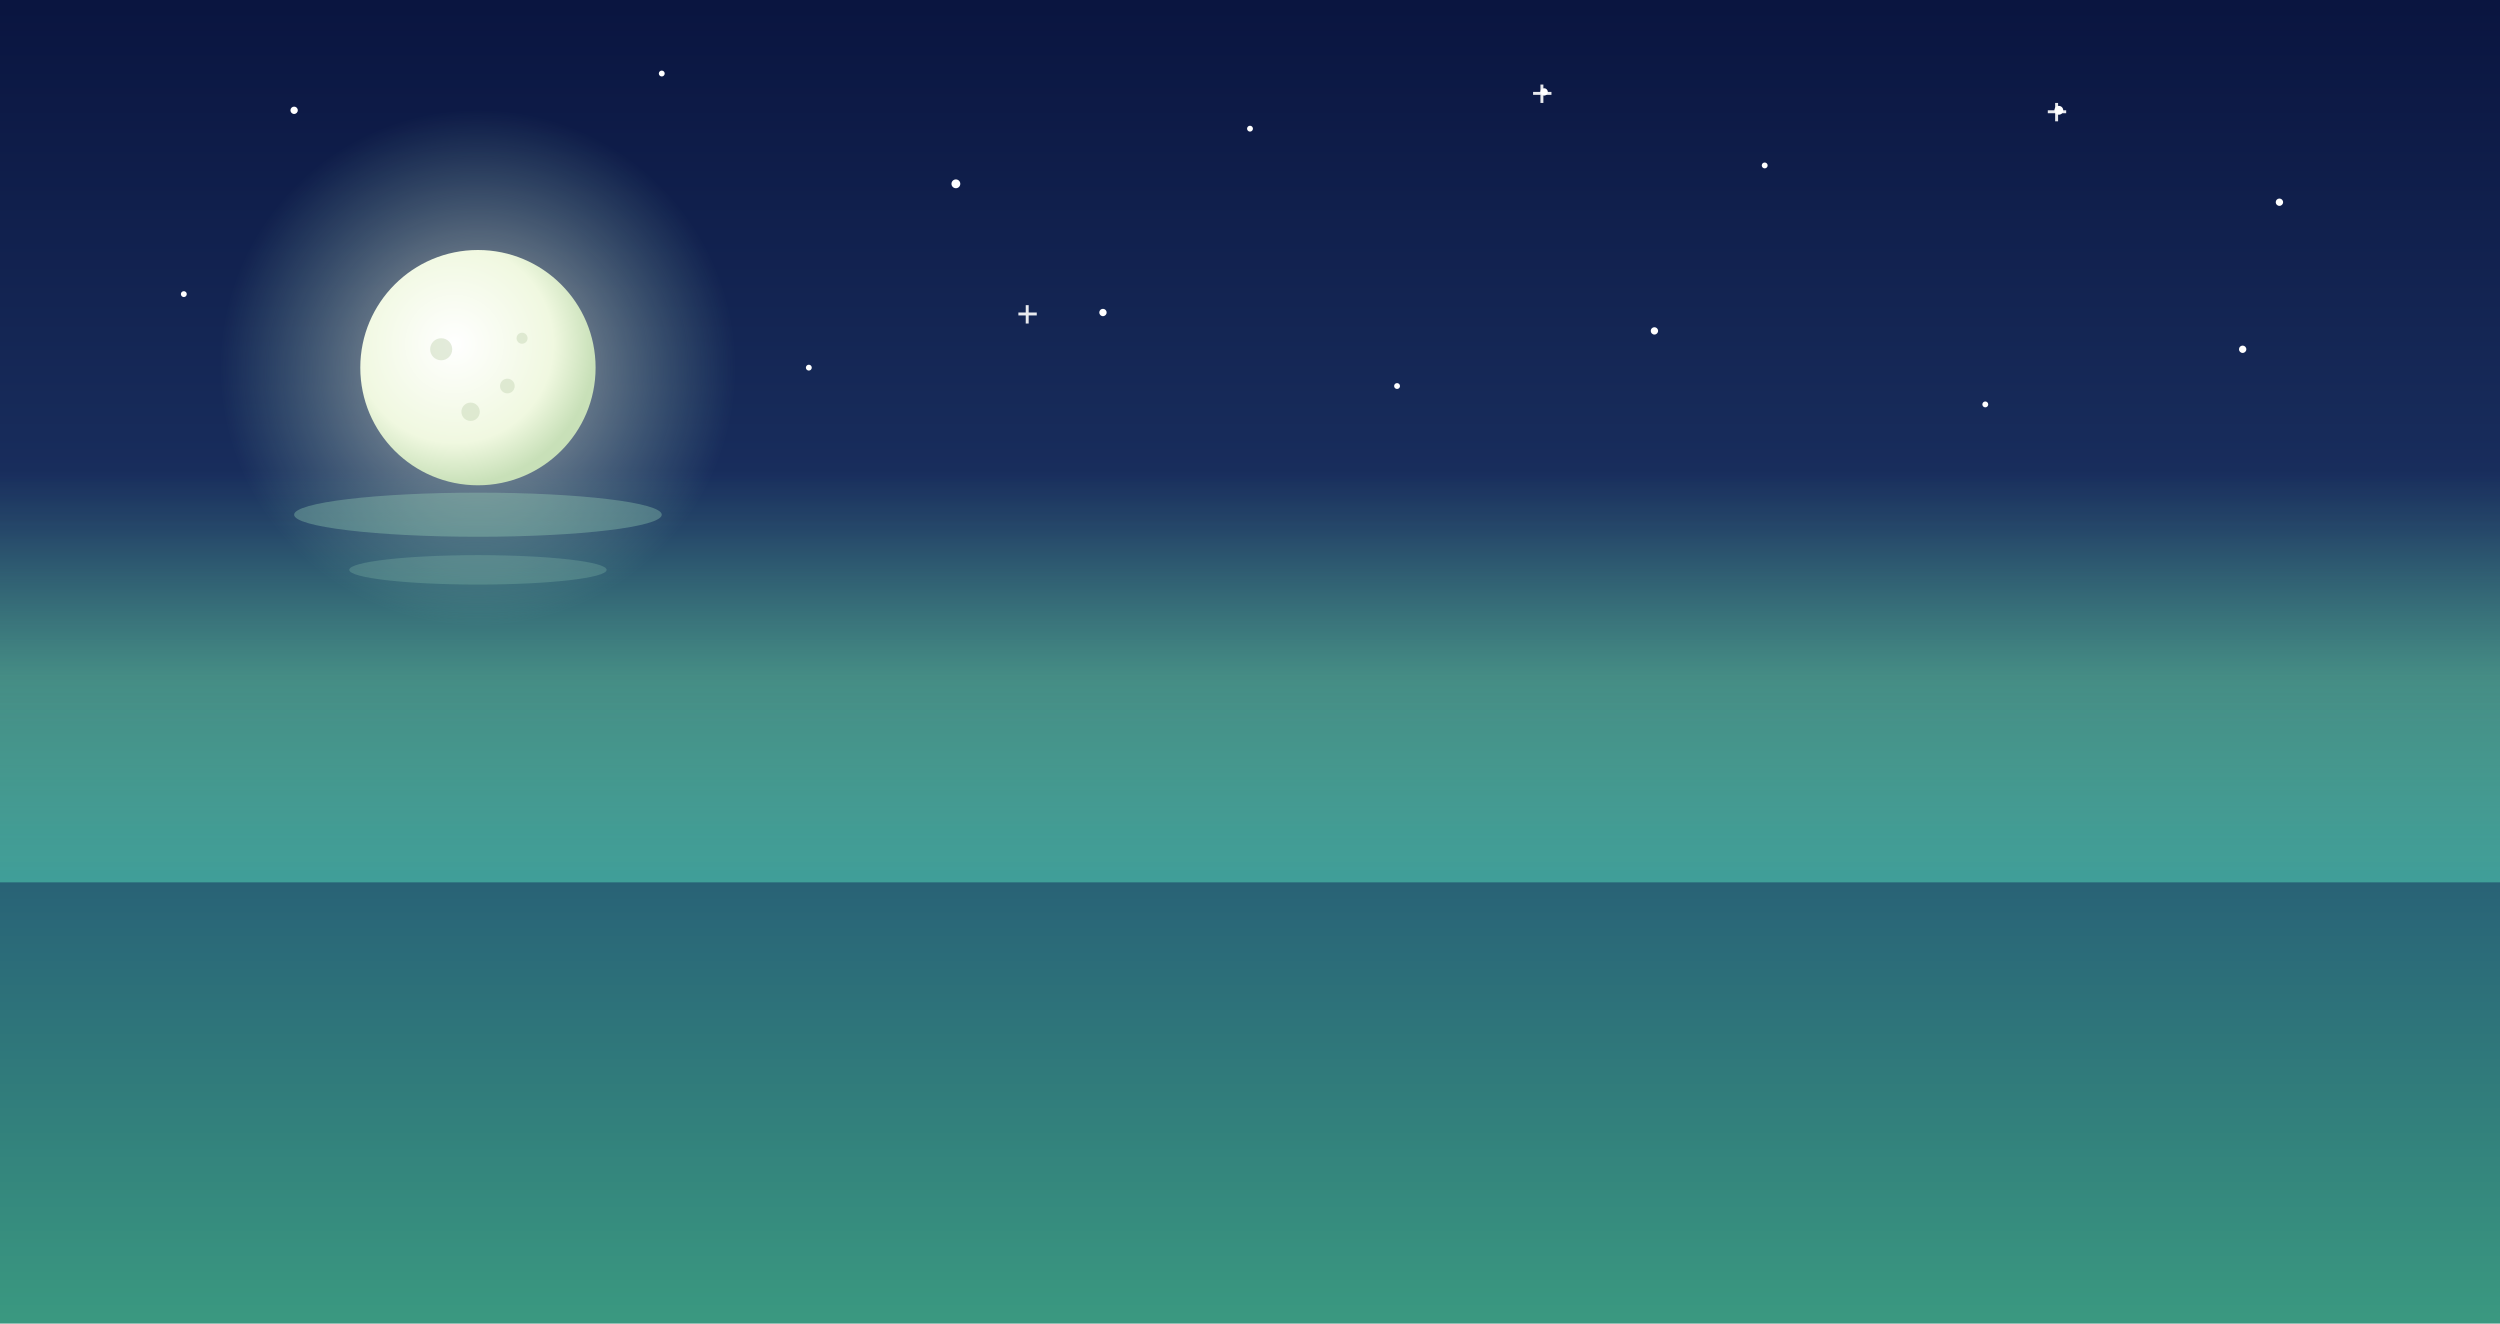
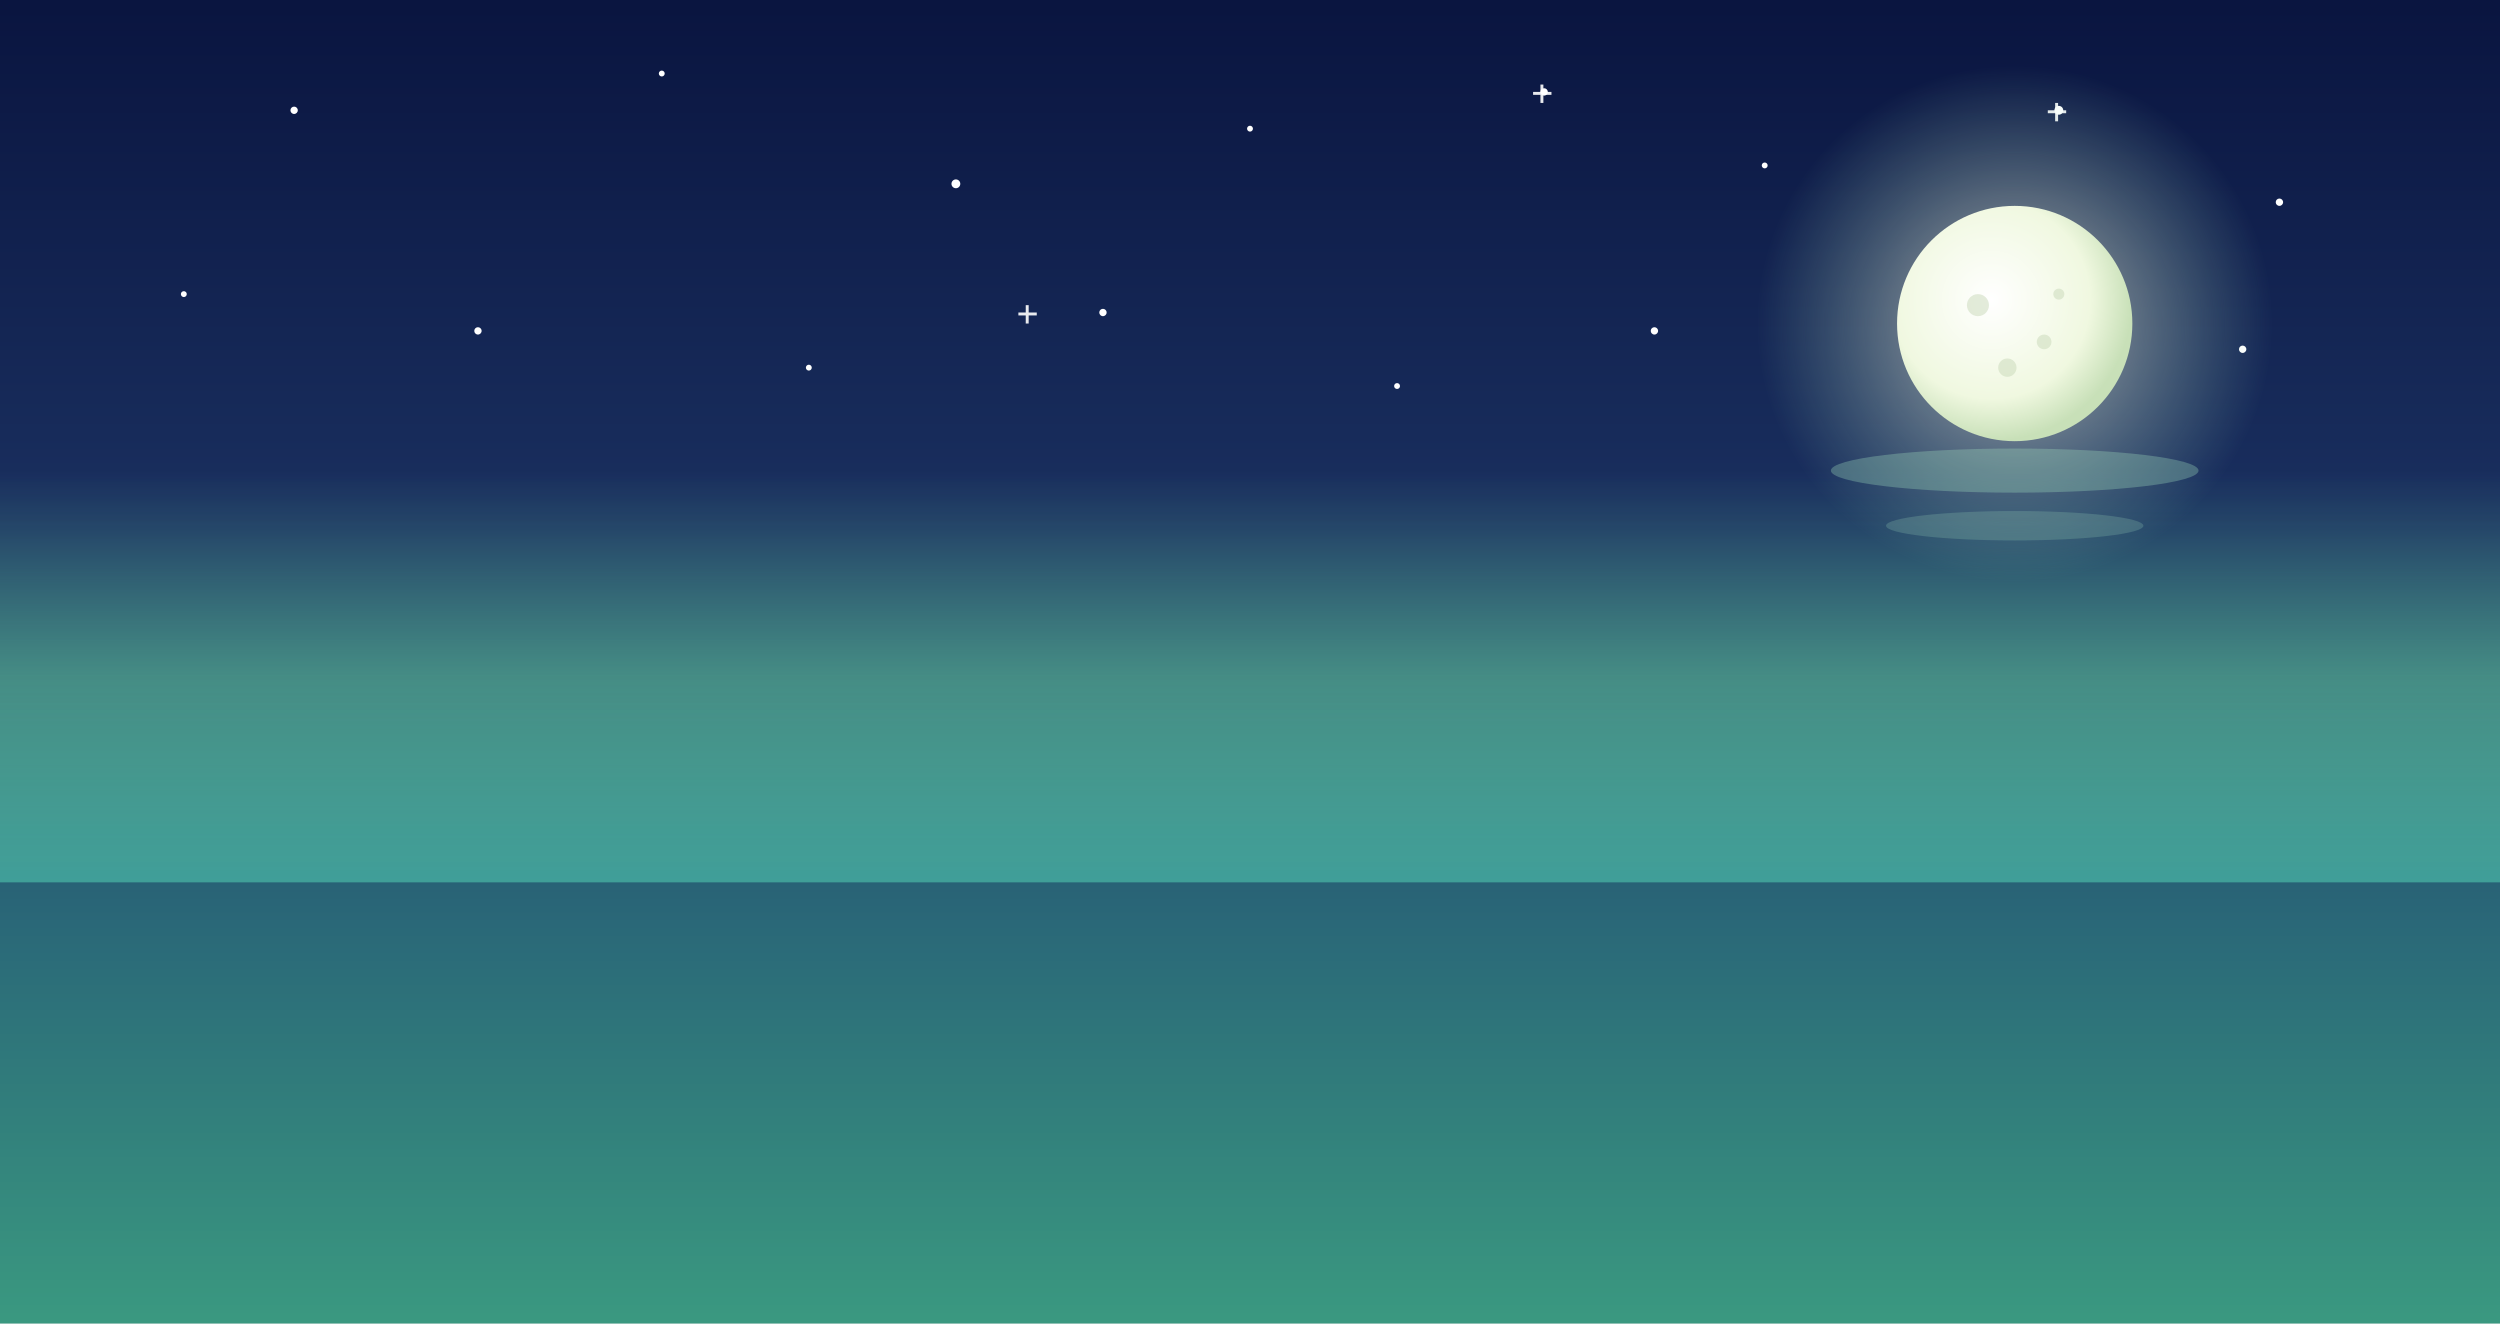
<svg xmlns="http://www.w3.org/2000/svg" width="680" height="360" viewBox="0 0 680 360">
  <defs>
    <linearGradient id="nightSky" x1="0" y1="0" x2="0" y2="1">
      <stop offset="0%" stop-color="#0a1540" />
      <stop offset="40%" stop-color="#1a3060" />
      <stop offset="70%" stop-color="#2a6878" />
      <stop offset="100%" stop-color="#3a9880" />
    </linearGradient>
    <linearGradient id="auroraGlow" x1="0" y1="0" x2="0" y2="1">
      <stop offset="0%" stop-color="#6ad4a0" stop-opacity="0" />
      <stop offset="50%" stop-color="#6ad4a0" stop-opacity="0.5" />
      <stop offset="100%" stop-color="#4ab8a8" stop-opacity="0.7" />
    </linearGradient>
    <radialGradient id="moonGlow" cx="0.5" cy="0.5" r="0.5">
      <stop offset="0%" stop-color="#ffffff" stop-opacity="0.9" />
      <stop offset="40%" stop-color="#e8f4d8" stop-opacity="0.4" />
      <stop offset="100%" stop-color="#a8e8c4" stop-opacity="0" />
    </radialGradient>
    <radialGradient id="moon" cx="0.4" cy="0.4" r="0.6">
      <stop offset="0%" stop-color="#ffffff" />
      <stop offset="70%" stop-color="#f0f8e0" />
      <stop offset="100%" stop-color="#c8e0b8" />
    </radialGradient>
  </defs>
  <rect x="0" y="0" width="680" height="360" fill="url(#nightSky)" />
  <rect x="0" y="128" width="680" height="112" fill="url(#auroraGlow)" />
  <g fill="#ffffff">
    <circle cx="80" cy="30" r="1" />
    <circle cx="180" cy="20" r="0.8" />
    <circle cx="260" cy="50" r="1.2" />
    <circle cx="340" cy="35" r="0.8" />
    <circle cx="420" cy="25" r="1" />
    <circle cx="480" cy="45" r="0.8" />
    <circle cx="560" cy="30" r="1.2" />
    <circle cx="620" cy="55" r="1" />
    <circle cx="50" cy="80" r="0.8" />
    <circle cx="130" cy="90" r="1" />
    <circle cx="220" cy="100" r="0.8" />
    <circle cx="300" cy="85" r="1" />
    <circle cx="380" cy="105" r="0.8" />
    <circle cx="450" cy="90" r="1" />
    <circle cx="540" cy="110" r="0.8" />
    <circle cx="610" cy="95" r="1" />
    <g opacity="0.9">
      <rect x="279" y="83" width="0.8" height="5" />
      <rect x="277" y="85" width="5" height="0.8" />
      <rect x="419" y="23" width="0.8" height="5" />
      <rect x="417" y="25" width="5" height="0.8" />
      <rect x="559" y="28" width="0.8" height="5" />
      <rect x="557" y="30" width="5" height="0.8" />
    </g>
  </g>
-   <circle cx="130" cy="100" r="70" fill="url(#moonGlow)" />
-   <circle cx="130" cy="100" r="32" fill="url(#moon)" />
-   <circle cx="120" cy="95" r="3" fill="#c8d8b8" opacity="0.5" />
-   <circle cx="138" cy="105" r="2" fill="#c8d8b8" opacity="0.5" />
-   <circle cx="128" cy="112" r="2.5" fill="#c8d8b8" opacity="0.5" />
-   <circle cx="142" cy="92" r="1.5" fill="#c8d8b8" opacity="0.5" />
-   <ellipse cx="130" cy="140" rx="50" ry="6" fill="#a8e8c4" opacity="0.3" />
-   <ellipse cx="130" cy="155" rx="35" ry="4" fill="#a8e8c4" opacity="0.2" />
+   <circle cx="548" cy="88" r="70" fill="url(#moonGlow)" />
+   <circle cx="548" cy="88" r="32" fill="url(#moon)" />
+   <circle cx="538" cy="83" r="3" fill="#c8d8b8" opacity="0.5" />
+   <circle cx="556" cy="93" r="2" fill="#c8d8b8" opacity="0.5" />
+   <circle cx="546" cy="100" r="2.5" fill="#c8d8b8" opacity="0.5" />
+   <circle cx="560" cy="80" r="1.5" fill="#c8d8b8" opacity="0.5" />
+   <ellipse cx="548" cy="128" rx="50" ry="6" fill="#a8e8c4" opacity="0.3" />
+   <ellipse cx="548" cy="143" rx="35" ry="4" fill="#a8e8c4" opacity="0.2" />
</svg>
